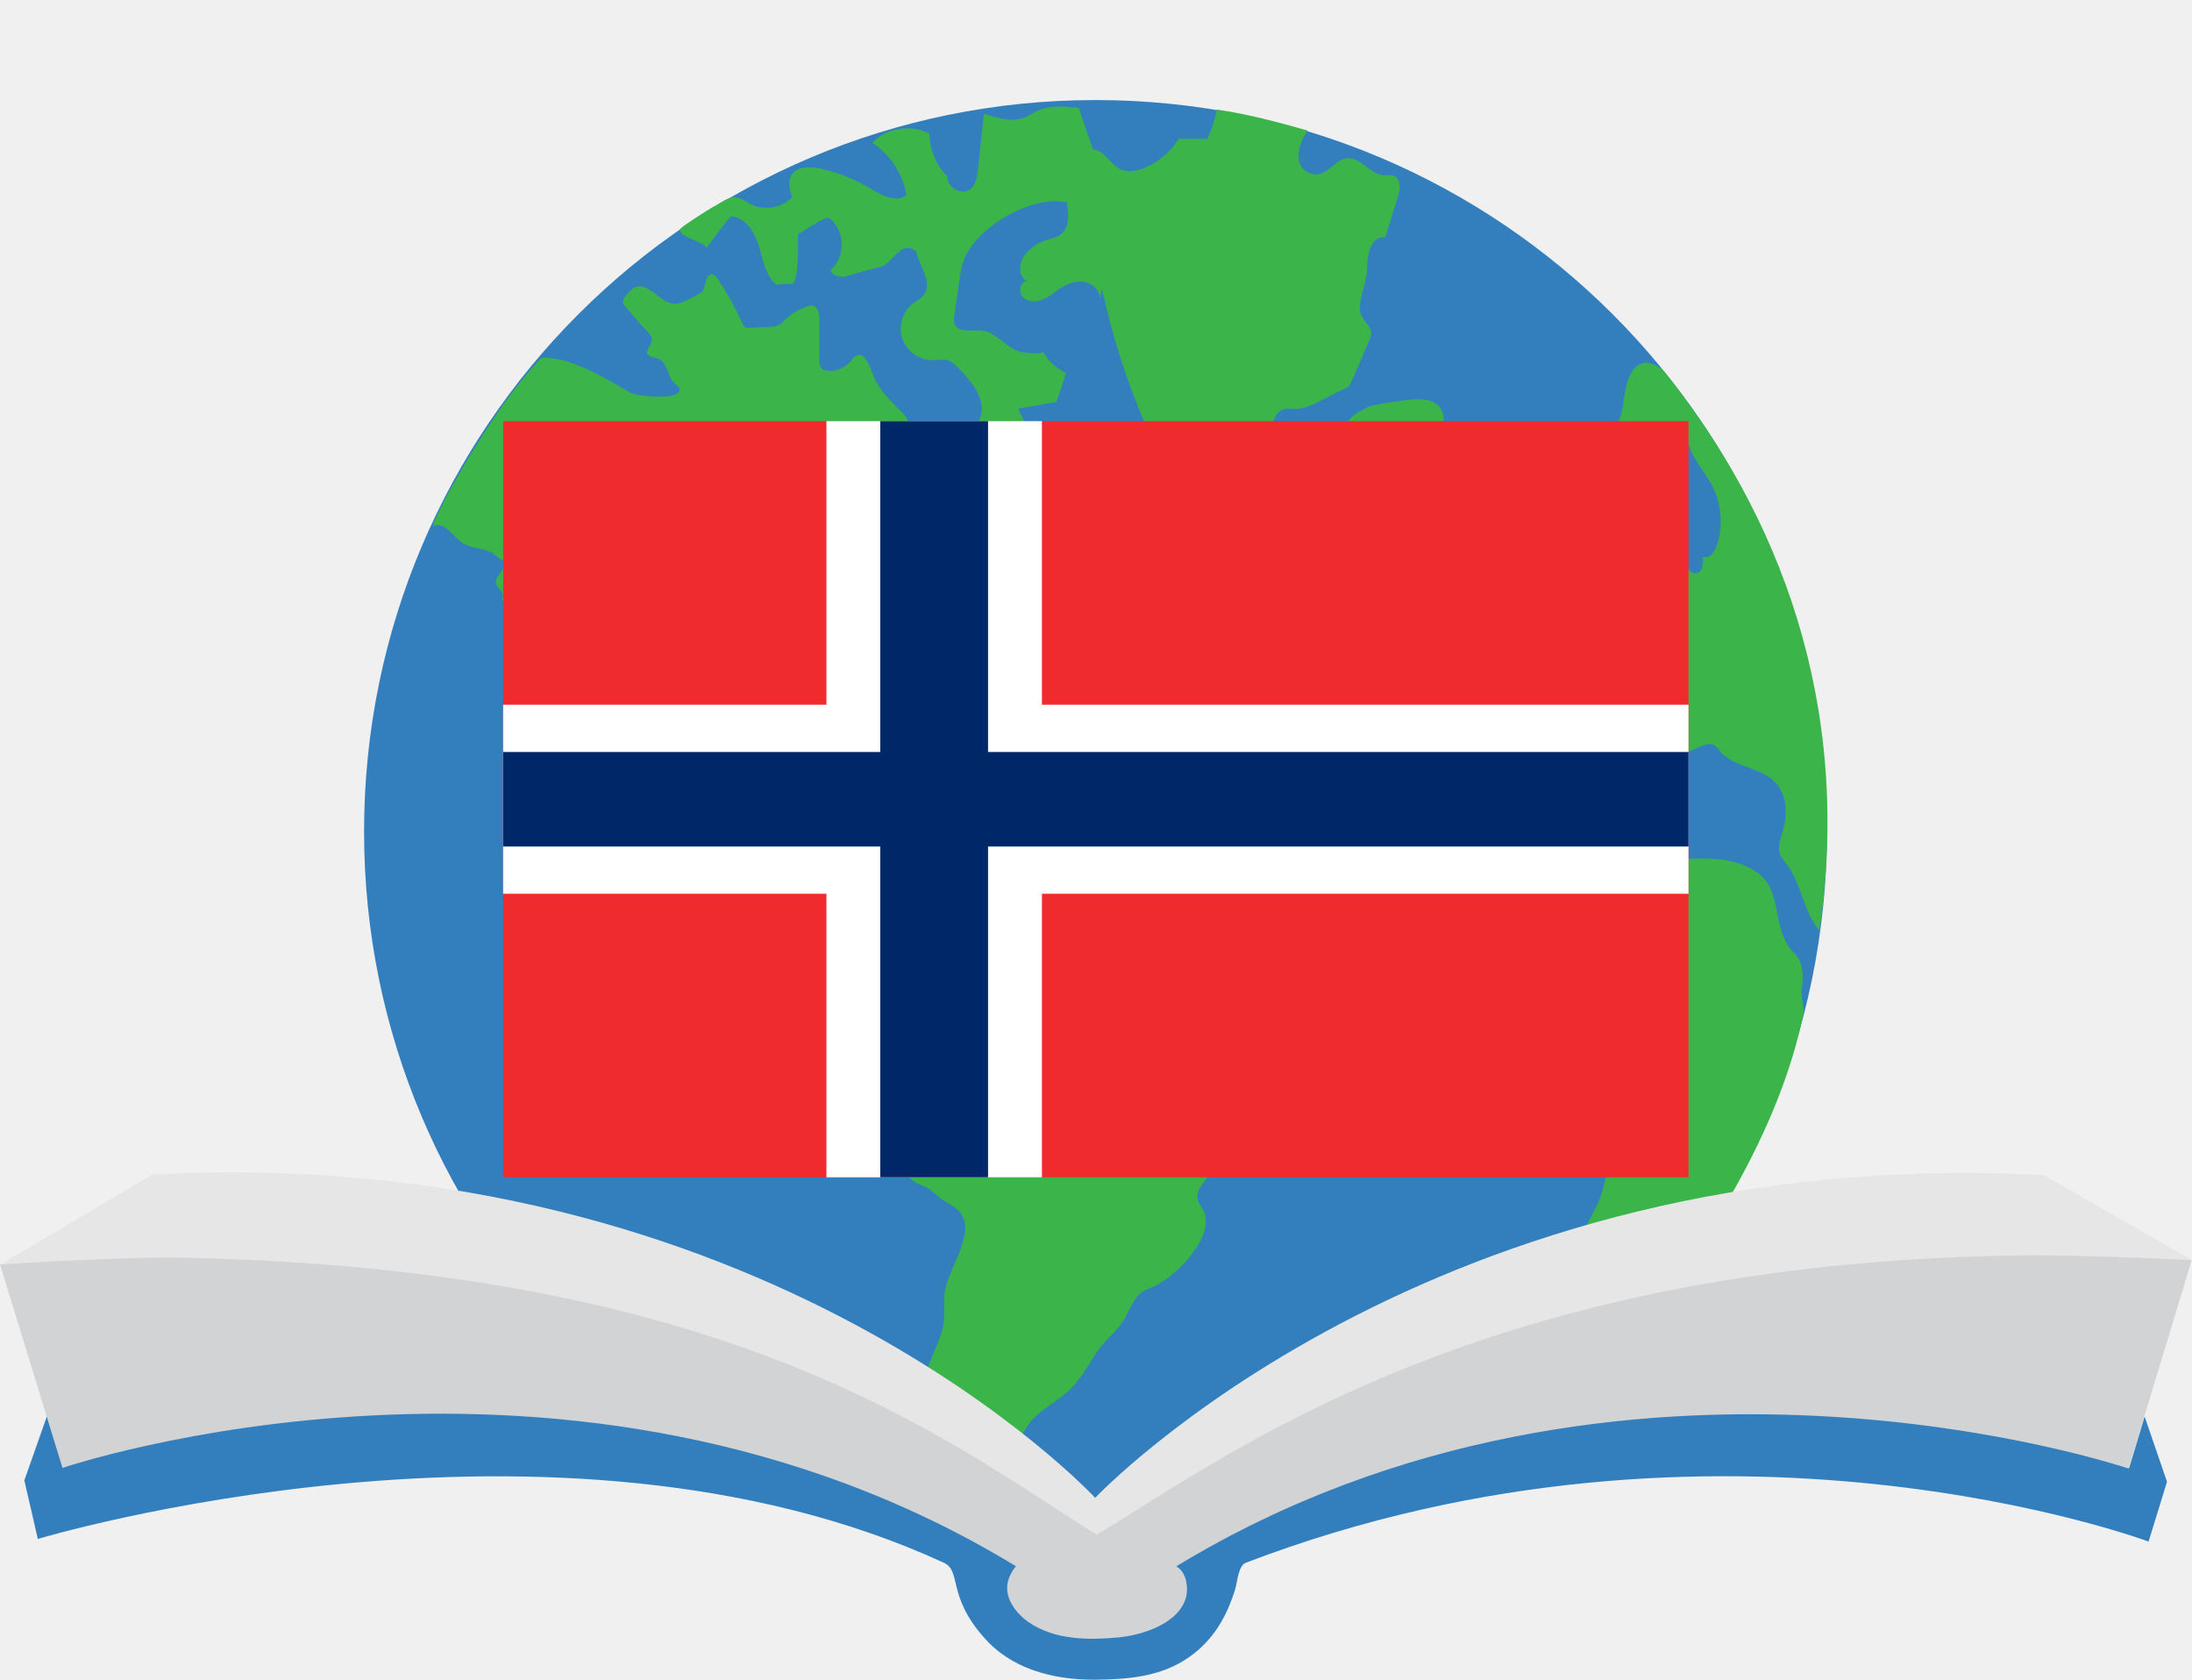
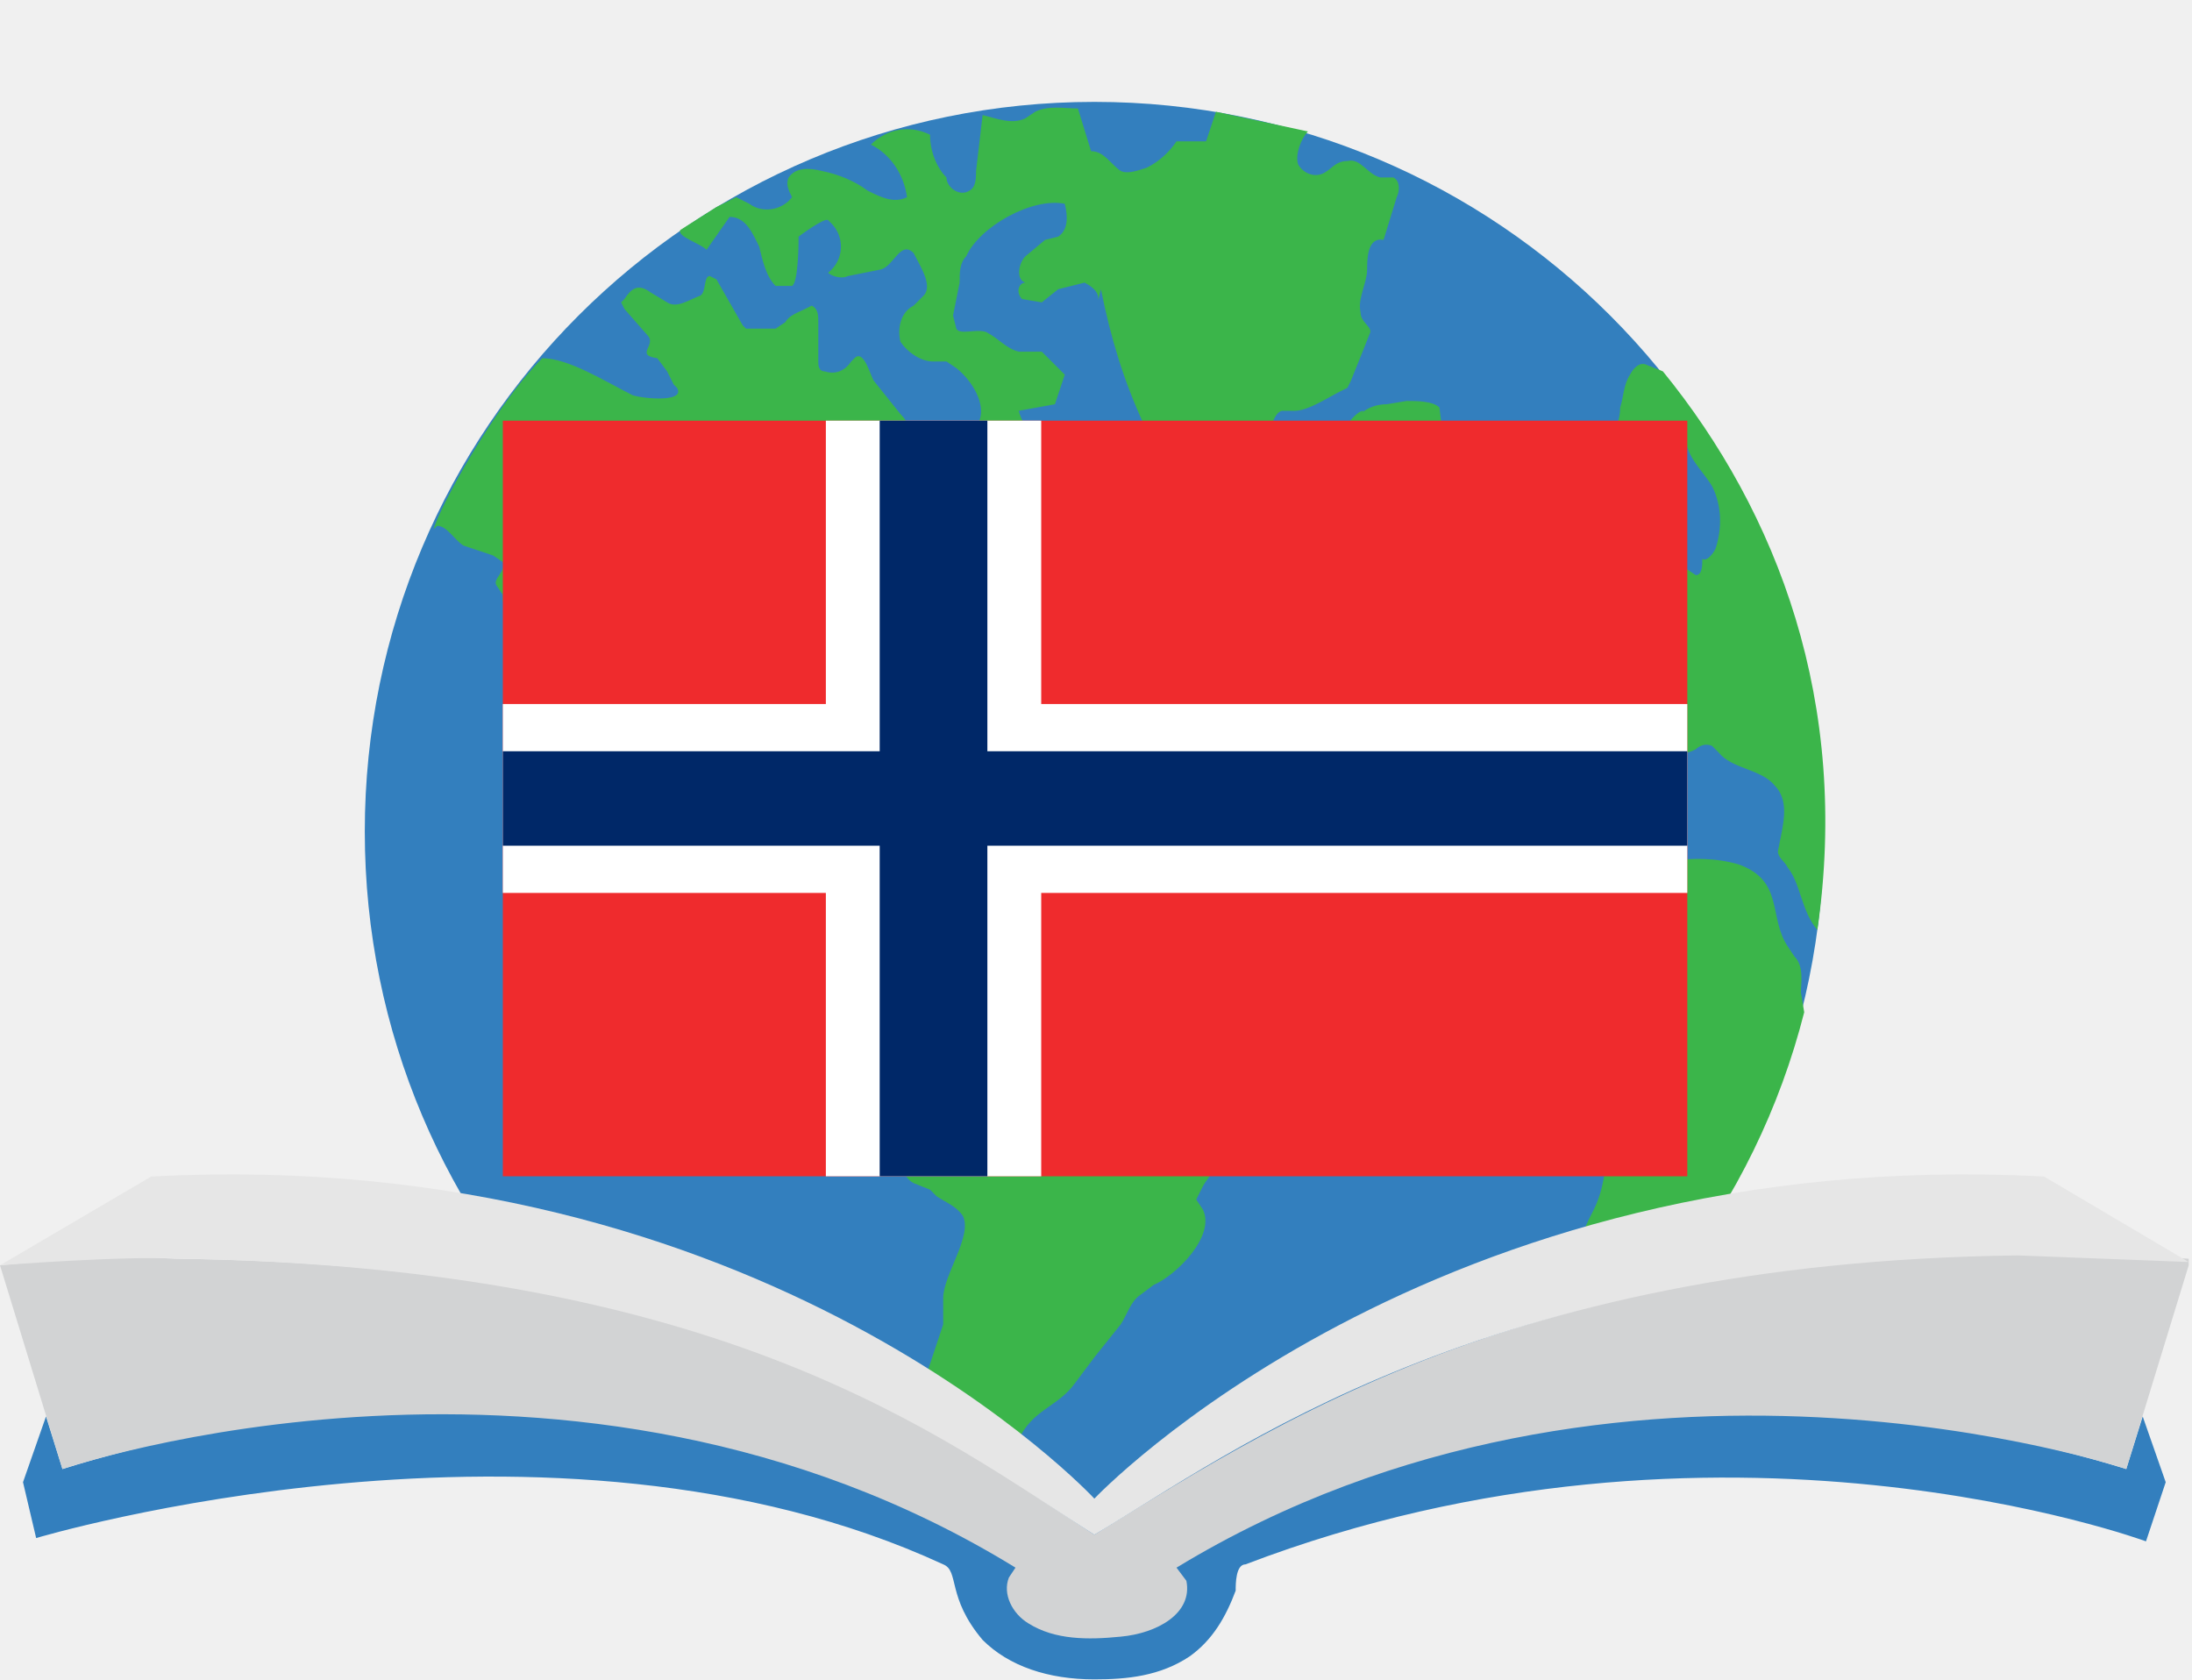
- <svg xmlns="http://www.w3.org/2000/svg" id="Storybooks_Kenya_Logo" viewBox="0 0 666.5 510.719" version="1.1" width="100%" height="100%">
+ <svg xmlns="http://www.w3.org/2000/svg" id="Storybooks_Kenya_Logo" viewBox="0 0 667 511" version="1">
  <defs id="defs44">
-     <filter id="filter1795" x="-0.231" width="1.462" y="-0.223" height="1.445" color-interpolation-filters="sRGB">
-       <feGaussianBlur stdDeviation="27.684" id="feGaussianBlur1797" />
+     <filter id="filter1795" x="0" width="1" y="0" height="1" color-interpolation-filters="sRGB">
+       <feGaussianBlur stdDeviation="28" id="feGaussianBlur1797" />
    </filter>
-     <path transform="rotate(30)" stroke-miterlimit="10" d="M-1,55.426h2V-38C3,-40 3,-43 3,-46C3,-48 3,-56 0,-64.663C-3,-56 -3,-48 -3,-46C-3,-43 -3,-40 -1,-38z" id="spearshape" />
+     <path transform="rotate(30)" stroke-miterlimit="10" d="M-1 55h2v-93c2-2 2-5 2-8 0-2 0-10-3-19-3 9-3 17-3 19 0 3 0 6 2 8z" id="spearshape" />
  </defs>
-   <style id="style3">.st0{fill:#337FBE;} .st1{fill:#3BB54A;} .st2{fill:#FFFFFF;} .st3{fill:#D2D3D4;} .st4{fill:#E6E6E6;}</style>
-   <g id="g5" transform="translate(-43.00001,-52.4824)" />
-   <g id="g3036" transform="translate(-43.00001,-52.4824)">
-     <g id="Globe" transform="translate(7.1451393e-6,0)">
-       <circle id="circle8" r="222.4" cy="305.3" cx="376.1" class="st0" d="m 598.5,305.3 c 0,122.828 -99.572,222.4 -222.4,222.4 -122.828,0 -222.4,-99.572 -222.4,-222.4 0,-122.828 99.572,-222.4 222.4,-222.4 122.828,0 222.4,99.572 222.4,222.4 z" style="fill:#337fbe" />
+   <style id="style3">.st0{fill:#337fbe}.st1{fill:#3bb54a}</style>
+   <g id="g3036" transform="translate(-43 -52)">
+     <g id="Globe">
+       <circle id="circle8" r="222" cy="305" cx="376" class="st0" fill="#337fbe" />
      <g id="g10">
-         <path id="path12" d="m 175.8,212.1 c 3.3,0 5.1,3.7 7.9,5.5 2.7,1.7 6.2,1.4 8.9,3 1.3,0.8 2.3,2 3.8,2.4 0.8,2.5 -3.3,4.6 -2.5,7.1 0.4,1.3 1.9,1.9 2,3.2 0,0.5 -0.3,1.1 -0.1,1.7 0.3,1.4 2.3,1.7 2.8,3 0.3,0.8 -0.1,1.7 0.1,2.4 0.3,0.6 0.8,1 1.3,1.4 2.4,1.7 5,3 7.7,4.1 0.8,0.3 1.6,0.6 2.3,1.1 5.8,4.6 0,16.2 -1,21.5 -2.3,11.7 2.7,17.2 9.2,25.2 1.7,2 2.7,4.4 4.2,6.5 5.7,7.7 14.6,14.4 21.1,21.8 0.8,0.9 1.6,1.8 2.2,2.9 0.7,1.4 0.9,3.1 1.6,4.5 1.3,2.5 4,3.9 6.6,5.2 6,2.9 12.1,5.9 18.1,8.8 6.7,3.2 12.7,2 19.3,4.2 10,3.6 20.3,7.2 28.5,14.2 3.4,2.9 2.8,8.3 2.8,12.7 0,0.9 0,1.9 -0.5,2.8 -0.4,0.5 -0.8,0.9 -1.3,1.3 -1.1,0.9 -2.3,1.7 -3.3,2.5 -0.3,0.1 -0.5,0.4 -0.8,0.5 -1.1,1.1 -1.4,3 -0.6,4.4 -1.5,0.3 -2,2 -2.3,3.4 -0.4,2.3 -0.5,4.7 -0.6,7.1 -0.1,1.8 0,3.7 1.3,5 0.6,0.5 1.4,0.9 1.8,1.7 0.4,0.6 0.4,1.4 0.5,2.2 0.4,2.7 2.2,5.2 4.6,6.6 1.5,0.9 3.2,1.3 4.6,2.3 0.8,0.6 1.5,1.4 2.3,2 2.3,2 5.7,3 7.2,5.7 3.9,6.5 -5.2,17.7 -5.4,24.7 -0.1,2.9 0.3,5.9 -0.3,8.8 -1,5.1 -3.9,9.6 -5.2,14.6 -1.2,4.4 -4.4,10.4 -4.8,14.9 3,1.7 5.6,4.2 7.2,7.2 0.5,0.9 0.9,1.9 0.9,3 0,0.8 -0.4,1.5 -0.6,2.3 -1.9,5.1 -2.9,10.5 -3,16 0,0.6 0,1.3 0.3,1.9 0.3,0.5 0.6,1 1.1,1.4 3.7,3.4 8.5,5.7 13.6,6.5 1,-3.7 0.4,-7.5 0.8,-11.3 0.4,-4.8 2.2,-9.4 5.1,-13.3 0.1,-0.3 0.4,-0.5 0.6,-0.6 0.3,-0.1 0.6,-0.1 1,-0.1 1.9,-0.1 3.4,-1.4 4.4,-3 1,-1.5 1.5,-3.4 2.2,-5.1 3.3,-9 11.3,-10.1 17,-17.2 2,-2.5 3.7,-5.3 5.4,-8.1 2.2,-3.7 5.4,-6.1 7.9,-9.3 2.3,-2.9 3.3,-7.3 6.2,-9.7 1.3,-1.1 3.1,-1.5 4.6,-2.3 6.5,-3.2 18.8,-15.6 14.1,-23.4 -0.6,-0.9 -1.3,-1.8 -1.5,-2.9 -0.3,-1.5 0.5,-3.1 1.4,-4.4 2.6,-3.7 18.5,-21 8.9,-25.6 -1.7,-0.8 -3.6,-0.7 -5.4,-1.2 -5.1,-1.4 -7.8,-6.7 -12.5,-8.7 -5.4,-2.4 -12.1,-0.4 -16.2,-5.8 -1,-1.4 -1.7,-3 -2.6,-4.4 -1,-1.7 -2.4,-3.2 -3.8,-4.7 -2,-2.1 -3.9,-4.2 -5.9,-6.3 -0.5,-0.5 -1,-1 -1.6,-1.3 -3.1,-1.1 -9.7,1.3 -14.1,0.2 -0.3,1.4 -1.9,1.9 -3.3,2 -2.5,0.4 -5.7,0.5 -7.4,-1.4 -1,-1.1 -1.3,-2.7 -2,-3.9 -2,-3.7 -7.2,-5 -9,-8.9 -1,-0.8 -2.5,0 -3.3,1 -0.8,1 -0.9,2.4 -1.4,3.6 -1.3,3 -4.6,4.7 -6.2,7.5 -2.2,-1 -5.1,-2.7 -5.7,-5.1 -0.3,-0.8 -0.3,-1.7 -0.6,-2.3 -0.5,-1 -1.7,-1.4 -2.8,-1.8 -1.5,-0.6 -3,-1.4 -4.4,-2.2 -2.4,-1.4 -4.8,-3.4 -5.3,-6.2 -0.3,-1.7 0.1,-3.3 0.5,-5 0.3,-1 0.5,-1.9 0.8,-2.9 0.1,-0.5 0.3,-1.1 0.1,-1.7 -0.4,-1.3 -2.3,-1.3 -3.4,-0.5 -1.1,0.8 -1.9,1.9 -3.2,2.5 -1.1,0.5 -2.4,0.4 -3.6,1 -1.3,0.6 -1.9,2 -3.2,2.7 -2.7,1.2 -8.4,-1.3 -11,-2 -2.1,-0.5 -4.2,-1.5 -5.2,-3.3 -2.1,-3.6 -2,-13.2 1.3,-16 4.4,-3.8 3.1,-8.2 10.7,-7.6 3.6,0.3 7.1,0.8 10.7,1.5 2.7,0.5 6.8,-0.1 9.1,0.7 1.4,0.4 2.3,1.9 2.7,3.3 0.4,1.4 0.6,2.9 1.4,4.2 0.4,0.6 0.9,1.1 1.1,1.8 0.5,1.1 0.5,2.4 0.5,3.6 -0.1,3.2 -0.1,6.6 2,8.9 -0.1,-0.8 0.6,-1.4 1.4,-1.8 0.8,-0.3 1.7,-0.5 2,-1.1 0.4,-0.6 0.3,-1.4 0.1,-2 -0.8,-4.4 -1.4,-9 -1.8,-13.5 -0.1,-1.1 -0.3,-2.3 0,-3.3 0.1,-0.8 0.4,-1.4 0.8,-2 1.7,-3.6 4.4,-6.5 5.7,-10.3 1,-3 1.1,-6.9 3.9,-8.6 -0.4,-1.3 1.1,-2.8 2.4,-3 1.3,-0.3 2.7,0 3.9,-0.4 1.2,-0.4 2.3,-1.3 3.3,-2.2 3.3,-2.8 7,-5 10.7,-7.1 1.3,-0.8 2.5,-1.5 3.9,-1.9 1.8,-0.5 3.9,-0.9 4.7,-2.5 0.8,-1.5 0,-3.7 1.4,-4.7 0.8,-0.6 2.4,-0.9 2.2,-1.9 -0.1,-0.4 -0.4,-0.5 -0.6,-0.8 -1.7,-1.3 -3.4,-2.5 -5.5,-2.5 -0.9,0 -1.7,0.3 -2.5,0.3 -2.3,0 -4.1,-2.2 -5.3,-4.1 -0.1,-0.3 -0.4,-0.5 -0.4,-0.8 0,-0.4 0.1,-0.6 0.4,-1 1.4,-2.3 2.9,-4.7 4.3,-7 0.3,-0.5 0.6,-1 1,-1.3 1,-0.9 2.4,-0.8 3.7,-0.5 1.3,0.4 2.4,1 3.7,1.4 1.8,0.5 3.7,0.3 5.6,0.3 0.6,0 1.3,0 1.9,0.3 1.1,0.4 2,1.3 3,1.8 1,0.5 2.5,0.8 3.3,-0.3 0.8,-1 0.3,-2.8 1.4,-3.4 -1,-3.7 0.3,-8.3 2.8,-11.1 0.4,-0.5 0.9,-0.9 1.1,-1.5 0.1,-0.4 0.1,-0.9 0.1,-1.4 0,-2.2 -0.5,-4.8 -2.5,-5.5 -2.3,-0.8 -5.6,1.3 -8.1,1.3 -3.1,0 -7,-1.6 -10.1,-2.2 -0.4,-0.1 -0.9,-0.2 -1.2,-0.5 -0.3,-0.3 -0.5,-0.7 -0.6,-1.1 -0.9,-2.7 -3.2,-13.4 -5.9,-14.8 -1.3,-0.6 -6.6,-0.8 -8.3,-1 -1.1,-0.1 -2.4,0.5 -2.5,1.6 -0.1,0.4 0,0.8 0,1.3 -0.1,0.9 -1,1.7 -1.9,1.6 -1.1,-0.1 -1.8,-1.1 -2.4,-1.9 -3.2,-4.8 -6.3,-9.7 -9.6,-14.4 -0.3,-0.4 -0.6,-0.8 -1,-1 -0.4,-0.1 -0.9,-0.1 -1.3,-0.1 -2.3,0 -5.1,0.4 -5.8,2.5 -0.3,0.9 -0.6,2.2 -1.5,1.9 -0.4,6.4 3.7,13.6 4.4,20.1 0.1,0.8 0.1,1.7 -0.2,2.4 -0.3,0.6 -1,1.1 -1.5,1.6 -2.4,2.3 -4.5,12 -7.3,12.9 -0.7,0.2 -1.4,0 -2.1,-0.2 -1.8,-0.6 -3.6,-1.2 -4.8,-2.7 -0.9,-1.1 -1.4,-2.6 -2.2,-3.8 -1.4,-2.2 -3.9,-3.4 -6.2,-4.7 -3.6,-2 -12.1,-7 -13.5,-11.1 -1.2,-3.6 2.2,-6 3.3,-9.6 1.2,-4.4 1.5,-6.7 6.4,-8.4 7,-2.3 14.7,-6.2 22.1,-7.1 2.2,-0.3 4.7,-1 5.7,-3 1.1,-2.3 -0.3,-5 -2,-6.7 -2.9,-2.9 -6,-5.9 -8,-9.6 -0.9,-1.6 -2.9,-10.2 -6.5,-7.1 -0.4,0.3 -0.5,0.6 -0.8,0.9 -1.9,2.5 -5.2,3.8 -8.3,3 -1.3,-0.3 -1.5,-2.2 -1.5,-3.3 v -12.2 c 0,-1.8 -0.4,-3.9 -2.2,-4.2 -0.5,0 -0.9,0.1 -1.4,0.3 -2.5,0.9 -5,2.3 -6.9,4.2 -0.6,0.6 -1.3,1.4 -2.2,1.7 -0.5,0.3 -1.1,0.3 -1.7,0.3 -2.3,0.1 -4.6,0.3 -6.9,0.4 -0.4,0 -0.8,0 -1.1,-0.1 -0.5,-0.3 -0.8,-0.8 -1,-1.4 -2.2,-4.8 -4.7,-9.4 -7.7,-13.7 -0.4,-0.6 -1,-1.3 -1.8,-1.1 -2,0.3 -1.5,5 -3.4,5.8 -3,1.4 -6.4,4.3 -9.9,2.6 -1.9,-0.9 -3.4,-2.4 -5.1,-3.5 -3.9,-2.5 -5.4,-1.1 -7.8,2 -0.3,0.4 -0.6,0.9 -0.6,1.4 0,0.5 0.4,0.9 0.6,1.3 2.4,2.9 4.8,5.7 7.5,8.5 3,3.2 -4.7,6.1 2.2,7.4 1.6,0.3 2.6,2 3.2,3.5 0.6,1.6 1.1,3.3 2.4,4.3 0.3,0.3 0.7,0.5 1,0.9 2.7,4.5 -12.8,2.9 -14.6,1.8 -7.3,-4.2 -18.3,-11.1 -27.1,-10.6 -14.6,15 -32,46.6 -33,51.2" class="st1" style="fill:#3bb54a" />
-         <path id="path14" d="m 331.5,322.9 h -5 c 0.5,1.9 2.7,2.8 3.8,4.3 0.8,0.9 1,2.2 1.9,2.9 1.3,1.3 3.3,1.4 5.1,1.1 1.8,-0.4 3.6,-1.1 5.3,-1.3 1.1,-0.1 2.3,0.1 3.4,0 1,-0.1 2,-0.4 3,-0.6 0.9,-0.3 2,-1 1.8,-1.9 -0.1,-0.5 -0.6,-0.6 -1,-0.9 -1.4,-0.6 -2.9,-1.3 -4.6,-1.5 -0.8,-0.1 -1.5,0 -2.2,-0.3 -1.7,-0.6 -2.4,-2.5 -3.9,-3.4 -1.4,-0.8 -3.2,-0.4 -4.8,0.1 -1.1,0.3 -2.3,0.6 -3,1.4" class="st1" style="fill:#3bb54a" />
-         <path id="path16" d="m 590.7,354.4 c 0.5,-3.8 1,-8 -1.3,-11.1 -0.8,-1 -1.7,-1.8 -2.4,-2.8 -6.3,-9.5 -0.7,-20.6 -15.1,-25.4 -6.5,-2.2 -13.6,-1.6 -20.5,-1.2 -2.1,0.1 -4.3,0.2 -6.2,-0.7 -6.1,-2.9 -4.2,-12.3 -7.9,-17.9 -4,-6 -12.8,-5.8 -20,-4.8 -8.7,1.2 -17.4,2.3 -26.2,3.5 -2.5,0.3 -5,0.7 -7.2,1.7 -5,2.4 -7.6,7.7 -9.9,12.7 -8.5,18.5 -17,40.2 -8,58.4 2.5,5 7.9,9.9 13.1,7.8 3.2,-1.3 4.9,-4.8 7.7,-6.8 4.9,-3.7 12.2,-2.3 17.5,0.9 5.3,3.1 9.8,7.7 15.4,10.4 4.1,1.9 9,3.1 11.1,7.1 1.1,2 1.1,4.4 1.2,6.7 0.2,9.2 0.3,18.8 -3.9,27 -2.2,4.3 -5.5,9.4 -2.9,13.4 1,1.5 2.7,2.5 4.1,3.6 6.5,5.4 6.3,15.3 5.5,23.8 0.4,-4.6 15.3,-16.7 18.5,-21 6.5,-8.4 12.3,-17.2 17.5,-26.4 9.2,-16.5 17,-34.7 20.7,-53.3" class="st1" style="fill:#3bb54a" />
-         <path id="path18" d="m 596,335.2 c -4.6,-5.7 -5.2,-13.7 -9.5,-19.6 -1,-1.4 -2.3,-2.7 -2.5,-4.4 -0.4,-1.7 0.3,-3.4 0.8,-5.1 1.7,-5.2 1.9,-11.4 -1.8,-15.5 -4.4,-5 -12.8,-4.6 -17,-9.7 -0.5,-0.6 -1,-1.4 -1.7,-1.8 -1.8,-1 -3.8,0.1 -5.7,1 -3.8,1.8 -8.3,2.3 -12.3,1.3 1.1,-2.2 0.9,-5 -0.5,-6.9 -1.5,-1.9 -4.1,-2.9 -6.5,-2.4 -2.8,0.6 -5.2,3.2 -8.1,3.2 -1.5,0 -2.8,-0.8 -4.3,-1 -2.9,-0.6 -6,0.1 -8.8,0.9 -2.3,0.6 -4.6,1.3 -6.5,2.5 -1.9,1.4 -3.4,3.6 -3.2,5.8 -2.4,-0.8 -5.3,0.1 -6.9,2.2 -1.8,0.5 -3.6,1 -5.3,1.4 -4.3,1.1 -9.8,2 -12.7,-1.3 -1.1,-1.3 -1.7,-3 -2.2,-4.8 -0.9,-3 -1.8,-6.1 -2.7,-9.3 -0.9,-2.9 -1.3,-6.9 1.4,-8.1 1,-0.5 2.3,-0.4 3.6,-0.5 2.9,-0.4 5.5,-2.3 6.6,-5 0.6,0 1.3,-0.1 1.9,-0.1 1.1,-5.1 -3.8,-10.5 -1.4,-15.1 2.2,0.6 4.3,-0.8 5.8,-2.4 1.5,-1.7 3,-3.4 5.3,-3.8 1.9,-0.3 3.8,0.5 5.6,-0.1 1.5,-0.5 2.4,-2 3.8,-2.7 2.3,-1.1 5.1,0.1 7,1.9 1.9,1.8 3.4,3.9 5.7,5.2 2.2,1.1 5,1.4 7.2,0.4 0.8,-0.3 1.4,-0.8 1.9,-1.4 0.4,-0.6 0.5,-1.5 0.5,-2.3 0.3,-3.6 0.4,-7.6 -2.3,-10 -0.9,-0.9 -2.2,-1.4 -3.2,-2.3 -1.3,-1 -2.3,-2.3 -3.3,-3.6 -0.9,-1.1 -1.8,-2.5 -1.5,-3.9 0.4,-1.5 2.3,-2.3 3.8,-2.3 1.5,0 3.3,0.4 4.8,0 0.3,-0.8 0.6,-1.4 0.9,-2.2 2.9,0.3 6.4,0.1 9.1,-0.6 2.5,-0.6 5.1,-2 7.6,-1.3 2.5,0.9 3.8,3.7 4.4,6.4 0.5,2.7 0.8,5.6 2.5,7.6 0.5,0.6 1.3,1.3 2.2,1.3 2.2,0 2.5,-3 2.2,-5.1 1.7,1 3.4,-1 4.1,-2.8 2.2,-5.8 1.8,-12.7 -1,-18.4 -2.7,-5.2 -7.4,-9.7 -7.9,-15.5 -3.6,3.6 -6.2,8 -7.6,12.8 -0.8,2.8 -1.4,6 -3.7,7.7 -1,0.8 -2.2,1.1 -3.3,1.5 -6.1,1.9 -12.4,3.2 -18.9,3.7 -2.5,0.3 -5.5,0.1 -7.2,-1.7 -2.4,-2.4 -1.5,-6.7 0.5,-9.4 2,-2.7 5,-5 6.6,-7.9 0.6,-1.1 1.1,-2.4 2,-3.4 1.9,-2 5,-2.2 7.4,-3.6 2.9,-1.8 4.2,-5.3 4.7,-8.6 0.6,-3.3 0.8,-6.9 2.4,-9.9 1,-1.9 2.9,-3.7 5.1,-3.4 1.9,0.3 3.7,1.1 5,2.5 34.9,43.2 57.5,101.1 47.3,170.2" class="st1" style="fill:#3bb54a" />
-         <path id="path20" d="m 492.5,212.3 c -1.7,0.3 -2.4,2.2 -2.3,3.8 0.1,1.7 0.9,3.2 0.9,4.8 0,1.3 -0.4,2.5 -0.9,3.8 -1.4,3.6 -3.7,6.7 -6.5,9.3 -1.5,1.4 -3.4,2.8 -3.8,4.8 v 0.8 c 0.3,0.8 1.3,1 2.2,1 1.8,0.1 3.6,0.3 5.1,-0.4 2.4,-1 3.9,-3.6 6.5,-4.4 1.1,-0.4 2.3,-0.5 3.4,-0.8 4.6,-1.1 7.6,-6.6 6.1,-11.1 -0.9,-2.8 -3.3,-5 -4.1,-7.9 -0.5,-1.8 -0.5,-3.8 -2,-5 -0.8,-0.5 -2.2,-1 -2,-1.9 -0.9,-0.3 -1.9,0.4 -2,1.3" class="st1" style="fill:#3bb54a" />
-         <path id="path22" d="m 458.3,177.2 c -2.8,0 -4.7,2.5 -6.5,4.6 -1.8,2 -4.2,4.3 -6.9,3.7 3.7,4.7 7.4,9.3 11.2,14 0.5,0.5 0.9,1.1 1.7,1.4 0.5,0.3 1.1,0.3 1.8,0.3 h 3.9 c 1.5,0 3.2,0 4.6,-0.6 3.4,-1.5 4.4,-6 7.2,-8.4 1.4,-1.3 3.3,-1.9 4.6,-3.4 1.1,-1.4 1.5,-3.3 1.8,-5.1 0.4,-2.4 0.6,-5.2 -0.8,-7.2 -2,-3 -6.5,-2.8 -10.2,-2.4 -2,0.3 -4.1,0.5 -6.1,0.9 -2.9,0.4 -6,0.9 -8.1,2.7" class="st1" style="fill:#3bb54a" />
-         <path id="path24" d="m 378,140.1 c 3.3,14.6 7.3,27.5 13.2,41.3 0.9,2.3 1.4,4.7 2.2,7.1 3.4,10.7 14.5,18.5 25.7,18.2 -0.1,-6 0.5,-11.9 1.8,-17.8 0.3,-1 0.5,-2.2 1.4,-2.8 1.3,-0.9 3.2,-0.4 4.7,-0.9 3.2,-1.3 2.7,-6.7 5.8,-8.1 1.3,-0.6 2.8,-0.3 4.3,-0.3 4.4,0 10,-4.2 14.1,-5.8 0.6,-0.2 1.1,-0.5 1.6,-0.8 0.6,-0.6 1,-1.4 1.3,-2.1 1.7,-3.9 3.4,-7.8 5.1,-11.8 0.4,-0.9 0.8,-1.9 0.7,-2.8 -0.3,-2.4 -2.9,-3.7 -3.3,-6.1 -0.7,-4.2 2.1,-8.9 2.1,-13.3 0,-3.4 0.7,-9.9 5.5,-9.5 1.3,-4.1 2.5,-8.1 3.8,-12.2 0.8,-2.3 1,-5.3 -1,-6.4 -1.1,-0.5 -2.4,-0.1 -3.6,-0.3 -4.1,-0.4 -6.7,-5.5 -10.8,-5.1 -3.2,0.3 -5.1,3.8 -8,4.7 -2.7,0.9 -5.8,-0.9 -6.6,-3.6 -0.8,-2.7 0.8,-7.5 2.7,-9.5 -8.9,-2.5 -18.4,-5.1 -27.7,-6.4 -0.4,2.3 -1.8,7 -3,8.9 h -8.6 c -2.3,3.7 -5.7,6.7 -9.8,8.6 -2.5,1.1 -5.5,1.8 -8,0.6 -3,-1.5 -4.8,-5.7 -8.3,-6 -1.4,-4.2 -2.9,-8.4 -4.3,-12.6 -4.2,-0.5 -8.8,-0.9 -12.6,0.9 -1.3,0.5 -2.3,1.4 -3.6,1.9 -3.9,1.7 -8.5,0.3 -12.6,-1 -0.6,5.6 -1.3,11.2 -1.8,16.8 -0.3,2.3 -0.6,4.7 -2.4,6.1 -2.7,2 -7.2,-0.5 -6.9,-3.8 -3.4,-3.4 -5.5,-8.3 -5.5,-13.1 -5.6,-2.9 -13,-1.8 -17.4,2.8 5.5,3.6 9.4,9.5 10.4,16 -3.3,2.3 -7.7,-0.1 -11.3,-2.3 -4.6,-2.7 -9.5,-4.7 -14.7,-5.8 -3.3,-0.8 -7.5,-0.8 -9.1,2.2 -1,1.9 -0.4,4.3 0.4,6.4 -3.2,3.4 -8.8,4.3 -13,2 -1.3,-0.8 -2.5,-1.7 -4.1,-1.9 -2.2,-0.3 -4.2,1.4 -6.1,2.4 -3.3,1.8 -10.5,6.6 -10.8,7.1 -1,2.5 6.5,3.6 7.9,5.8 2.4,-3.2 4.8,-6.4 7.4,-9.5 4.4,0.1 7.2,4.7 8.5,8.9 1.3,4.2 2,8.9 5.3,11.8 1.7,-0.1 3.2,-0.1 4.8,-0.3 2.2,-0.2 1.9,-13.7 1.8,-15 0,0.1 8.2,-5.3 9,-5 0.8,0.1 1.3,0.6 1.8,1.3 3.7,4.1 3.3,11.1 -0.9,14.6 0.6,1.9 3.3,2.4 5.2,1.8 3.4,-1.1 6.5,-1.9 10,-2.8 3.9,-1 6,-8.3 10.8,-4.8 1.1,4.7 5.3,9.8 2.3,13.5 -0.9,1 -2.2,1.7 -3.2,2.5 -3.2,2.4 -4.6,7.1 -3.2,10.8 1.4,3.8 5.3,6.5 9.4,6.4 1.5,0 3,-0.4 4.4,0 1.1,0.4 2.2,1.3 3,2.2 4.4,4.3 9.3,10.5 6.5,16.1 3.3,2.7 5.5,6.6 9,9 3.6,2.4 9.5,2.3 10.9,-1.8 -3.6,-2.8 -6.4,-6.6 -8,-10.8 3.8,-0.6 7.7,-1.4 11.6,-2 1,-2.9 2,-5.8 2.9,-8.8 -2.9,-1.4 -5.5,-3.7 -7,-6.6 0.6,1.2 -6.1,0.3 -6.8,0.2 -4,-1.2 -6.5,-4.8 -10.2,-6.2 -2.6,-0.9 -7.6,0.6 -9.4,-1.5 -0.8,-1 -0.7,-2.4 -0.5,-3.7 0.5,-3.4 1,-6.8 1.5,-10.3 0.4,-2.7 0.8,-5.5 2.1,-7.9 4.7,-9.2 20.4,-18.2 30.6,-15.9 0.6,3.6 0.9,8 -2.2,10 -1.1,0.8 -2.7,1 -4.1,1.5 -2.4,0.8 -4.6,2.2 -6.2,4.1 -2,2.4 -2.7,7.1 0.4,8.3 -2,0.3 -2.8,3.2 -1.4,4.8 1.3,1.5 3.8,1.7 5.7,1 1.9,-0.6 3.6,-2 5.2,-3.2 2.3,-1.5 5.1,-2.8 7.9,-2.3 2.8,0.5 5.2,3 4.7,5.8" class="st1" style="fill:#3bb54a" />
+         <path id="path12" d="M176 212c3 0 5 4 8 6l9 3 3 2c1 3-3 5-2 7l2 3v2l3 3v2l1 2 8 4 2 1c6 5 0 16-1 21-2 12 3 18 9 26l4 6c6 8 15 15 22 22l2 3 1 4 7 6 18 8c7 4 13 2 19 5 10 3 21 7 29 14 3 3 3 8 3 12l-1 3-1 2-3 2-1 1c-1 1-2 3-1 4l-2 3-1 7 1 5 2 2 1 2c0 3 2 6 4 7l5 2 2 2c3 2 6 3 8 6 3 6-6 18-6 25v8l-5 15c-2 4-5 10-5 15l7 7 1 3-1 2-3 16 1 2 1 2c3 3 8 5 13 6l1-11a26 26 0 0 1 6-14h1c2 0 3-1 4-3l2-5c4-9 12-10 17-17l6-8 8-10c2-3 3-7 6-9l4-3c7-3 19-15 15-23l-2-3 2-4c2-4 18-21 8-26l-5-1c-5-2-8-7-12-9-6-2-13 0-17-6l-2-4-4-5-6-6-2-1c-3-2-9 1-14 0l-3 2c-3 0-6 0-7-2l-2-4c-2-3-8-5-9-8-1-1-3 0-4 1l-1 3-6 8c-3-1-5-3-6-5l-1-3-2-2-5-2c-2-1-5-3-5-6v-5l1-3v-2h-3l-3 3-4 1-3 2c-3 1-8-1-11-2-2 0-4-1-5-3-2-4-2-13 1-16 4-4 3-8 11-8l10 2h10l2 4 2 4 1 2v3c0 4 0 7 2 9l2-2 2-1v-2l-2-13v-3l1-2 5-11c1-3 2-7 4-8 0-2 1-3 3-3l4-1 3-2a68 68 0 0 1 14-9l5-2c1-2 0-4 2-5l2-2-1-1-5-2h-3c-2 0-4-2-5-4l-1-1 1-1 4-7 1-1 4-1 4 2h7l3 2h3l2-4c-1-3 0-8 3-11l1-1v-2c0-2-1-4-3-5s-5 1-8 1l-10-2-1-1-1-1c-1-2-3-13-6-14l-8-1c-1-1-2 0-2 1v1l-2 2-3-2-9-14-1-1h-2c-2 0-5 0-5 2l-2 2c0 6 4 14 4 20v3l-1 1c-3 2-5 12-8 13h-2l-4-3-3-4c-1-2-4-3-6-4-3-2-12-7-13-11-2-4 2-6 3-10s1-7 6-8c7-3 15-7 22-8 3 0 5 0 6-2 1-3 0-5-2-7l-8-10c-1-1-3-10-6-7l-1 1c-2 3-5 4-8 3-2 0-2-2-2-3v-12c0-2 0-4-2-5l-2 1c-2 1-5 2-6 4l-3 2h-9l-1-1-8-14-2-1c-2 0-1 5-3 6-3 1-7 4-10 2l-5-3c-4-3-6-1-8 2l-1 1 1 2 7 8c3 3-4 6 3 7l3 4 2 4 1 1c3 5-13 3-14 2-8-4-19-11-27-11-15 15-32 47-33 52" class="st1" fill="#3bb54a" />
+         <path id="path14" d="M332 323h-5c0 2 2 3 3 4l2 3 5 1 6-1h3l3-1 2-2-1-1-5-1h-2l-4-4h-5l-3 2" class="st1" fill="#3bb54a" />
+         <path id="path16" d="M591 354c0-3 1-8-2-11l-2-3c-6-9-1-20-15-25-7-2-14-2-21-1l-6-1c-6-3-4-12-8-18s-12-5-20-4l-26 3-7 2c-5 2-8 7-10 12-8 19-17 41-8 59 3 5 8 10 13 8l8-7c5-4 12-3 17 1l16 10c4 2 9 3 11 7l1 7c0 9 0 19-4 27-2 4-5 9-3 13l4 4c7 5 7 15 6 24 0-5 15-17 18-21a219 219 0 0 0 39-80" class="st1" fill="#3bb54a" />
+         <path id="path18" d="M596 335c-5-6-5-14-9-19-1-2-3-3-3-5l1-5c1-5 2-11-2-15-4-5-13-5-17-10l-2-2c-2-1-4 0-5 1-4 2-9 2-13 1v-7l-7-2c-3 1-5 3-8 3l-4-1-9 1-6 3c-2 1-4 3-4 5-2 0-5 1-6 3l-6 1c-4 1-10 2-12-1l-3-5-2-9c-1-3-2-7 1-8l4-1c3 0 5-2 6-5h2c1-5-4-11-1-15l6-3c1-1 3-3 5-3h5l4-3c3-1 5 0 7 2l6 5h7l2-1 1-2c0-4 0-8-3-10l-3-3-3-3-2-4c1-2 3-2 4-2h5l1-3h9l7-2c3 1 4 4 5 7l2 7 3 2c2 0 2-3 2-5 1 1 3-1 4-3 2-6 2-13-1-19-3-5-8-9-8-15-4 4-6 8-8 13 0 3-1 6-3 7l-4 2-19 4c-2 0-5 0-7-2s-1-7 1-9l6-8 2-4c2-2 5-2 8-3 3-2 4-6 4-9 1-3 1-7 3-10 1-2 3-4 5-3l5 2c35 43 57 101 47 170" class="st1" fill="#3bb54a" />
+         <path id="path20" d="M493 212l-3 4 1 5-1 4-6 9c-2 1-4 3-4 5v1l2 1 5-1 7-4 3-1c5-1 8-7 6-11l-4-8c0-2 0-4-2-5l-2-2-2 1" class="st1" fill="#3bb54a" />
+         <path id="path22" d="M458 177c-2 0-4 3-6 5s-4 4-7 3l11 14 2 2h10c4-2 5-6 7-9l5-3 2-5-1-8c-2-2-7-2-10-2l-6 1c-3 0-6 1-8 3" class="st1" fill="#3bb54a" />
+         <path id="path24" d="M378 140c3 15 7 28 13 41l2 7c4 11 15 19 26 19l2-18 1-3 5-1c3-1 3-7 6-8h4c4 0 10-4 14-6l2-1 1-2a1388 1388 0 0 0 6-15c0-2-3-3-3-6-1-4 2-9 2-13 0-3 0-10 5-9l4-13c1-2 1-5-1-6h-4c-4-1-6-6-10-5-4 0-5 3-8 4s-6-1-7-3c-1-3 1-8 3-10l-28-6-3 9h-9c-2 3-5 6-9 8-3 1-6 2-8 1-3-2-5-6-9-6l-4-13c-4 0-9-1-13 1l-3 2c-4 2-9 0-13-1l-2 17c0 2 0 5-2 6-3 2-7-1-7-4-3-3-5-8-5-13-6-3-13-2-18 3 6 3 10 9 11 16-4 2-8 0-12-2-4-3-9-5-14-6-4-1-8-1-10 2-1 2 0 4 1 6-3 4-9 5-13 2l-4-2-6 3-11 7c-1 2 6 4 8 6l7-10c5 0 7 5 9 9 1 4 2 9 5 12h5c2-1 2-14 2-15 0 0 8-6 9-5l1 1c4 4 4 11-1 15 1 1 4 2 6 1l10-2c4-1 6-9 10-5 2 4 6 10 3 13l-3 3c-4 2-5 7-4 11 2 3 6 6 10 6h4l3 2c5 4 9 11 7 16 3 3 5 7 9 9 3 3 9 3 11-2-4-2-7-6-8-10l11-2 3-9-7-7h-7c-4-1-6-4-10-6-3-1-8 1-9-1l-1-4 2-10c0-3 0-6 2-8 4-9 20-18 30-16 1 4 1 8-2 10l-4 1-6 5c-2 2-3 7 0 8-2 0-3 3-1 5l6 1 5-4 8-2c2 1 5 3 4 6" class="st1" fill="#3bb54a" />
      </g>
    </g>
-     <g style="fill:#000000;fill-opacity:0.422;filter:url(#filter1795)" id="g33-3" transform="translate(7.1451393e-6,0)" />
-     <g id="Book" transform="translate(7.1451393e-6,0)">
-       <path id="path38" d="m 695.1,483.2 -4.7,15.6 c -42.4,-14 -172,-42.9 -298.3,28.8 -5.6,3.2 -10.8,7 -16.1,11.1 -5.2,-3.9 -10.5,-7.9 -16,-11.1 -126.9,-71.9 -255.8,-42.2 -297.9,-29 l -4.8,-15.6 -6.9,19.6 4.1,17.8 c 0,0 157,-47.3 275.4,7.2 5.6,2.5 0.9,10 12.4,22.9 7.7,8.8 19.8,12.8 33.7,12.7 10.1,-0.1 20.1,-0.9 28.6,-6.9 7.4,-5.2 11.4,-12.3 14,-20.7 0.6,-2 0.9,-7.2 3.3,-8 144.2,-55.1 274.4,-6.4 274.4,-6.4 l 5.6,-18.2 -6.8,-19.8 z" class="st0" style="fill:#337fbe" />
-       <path d="M 708.9,435.4 C 522.6,424.1 435.5,481.6 376.2,519.1 327.3,487.2 263.8,437 96.4,434.6 c -17,-0.3 -34.7,0.8 -53.4,2.3 l 19,61.9 c 0,0 154.6,-52.5 289.9,29.9 -0.9,1 -1.5,2.2 -2,3.3 -2.2,5.3 1.4,10.5 5.7,13.6 8,5.6 18.4,5.6 27.9,4.7 11.4,-1.3 22.5,-7.4 20.1,-17.3 -0.5,-1.9 -1.3,-3.2 -2.9,-4.3 C 536,446.5 690.2,499 690.2,499 l 18.7,-61.7 0.4,-1.5 -0.4,-0.4 z" class="st3" id="Middle_Book" style="fill:#d2d3d4" />
-       <path d="M 664.5,409.8 C 478,399.7 376,507.9 376,507.9 c 0,0 -100.2,-108.3 -286.7,-98.3 l -46.1,27.3 c 0,0 38.2,-2.4 55.3,-2 165.1,3.3 230.7,54 277.8,84.3 41.3,-24.9 117.6,-82.7 280.5,-85 17,-0.3 52.7,1.4 52.7,1.4 l -45,-25.8 z" class="st4" id="Top_Book" style="fill:#e6e6e6" />
+     <g id="Book">
+       <path id="path38" d="M695 483l-5 16a383 383 0 0 0-314 40l-16-11a385 385 0 0 0-298-29l-5-16-7 20 4 17s157-47 276 8c5 2 1 10 12 23 8 8 20 12 34 12 10 0 20-1 29-7 7-5 11-12 14-20 0-2 0-8 3-8 144-55 274-7 274-7l6-18-7-20z" class="st0" fill="#337fbe" />
+       <path d="M709 435c-186-11-273 47-333 84-49-32-112-82-280-84-17-1-34 0-53 2l19 62s155-53 290 30l-2 3c-2 5 1 11 6 14 8 5 18 5 28 4 11-1 22-7 20-17l-3-4c135-82 289-30 289-30l19-62v-2z" id="Middle_Book" fill="#d2d3d4" />
+       <path d="M665 410c-187-10-289 98-289 98S276 400 89 410l-46 27s38-3 56-2c165 3 230 54 277 84 42-25 118-83 281-85l52 2-44-26z" id="Top_Book" fill="#e6e6e6" />
    </g>
  </g>
-   <g id="g3094" transform="matrix(0.3276624,0,0,0.2873922,152.978,128.0531)">
-     <rect style="fill:#ef2b2d" y="0" x="0" id="rect3078" height="800" width="1100" />
-     <rect style="fill:#ffffff" y="0" id="rect3080" x="300" height="800" width="200" />
-     <rect style="fill:#ffffff" x="0" id="rect3082" y="300" height="200" width="1100" />
-     <rect style="fill:#002868" y="0" id="rect3084" x="350" height="800" width="100" />
-     <rect style="fill:#002868" x="0" id="rect3086" y="350" height="100" width="1100" />
+   <g id="g3094" transform="matrix(.32766 0 0 .2874 153 128)">
+     <path id="rect3078" fill="#ef2b2d" d="M0 0h1100v800H0z" />
+     <path id="rect3080" fill="#fff" d="M300 0h200v800H300z" />
+     <path id="rect3082" fill="#fff" d="M0 300h1100v200H0z" />
+     <path id="rect3084" fill="#002868" d="M350 0h100v800H350z" />
+     <path id="rect3086" fill="#002868" d="M0 350h1100v100H0z" />
  </g>
</svg>
